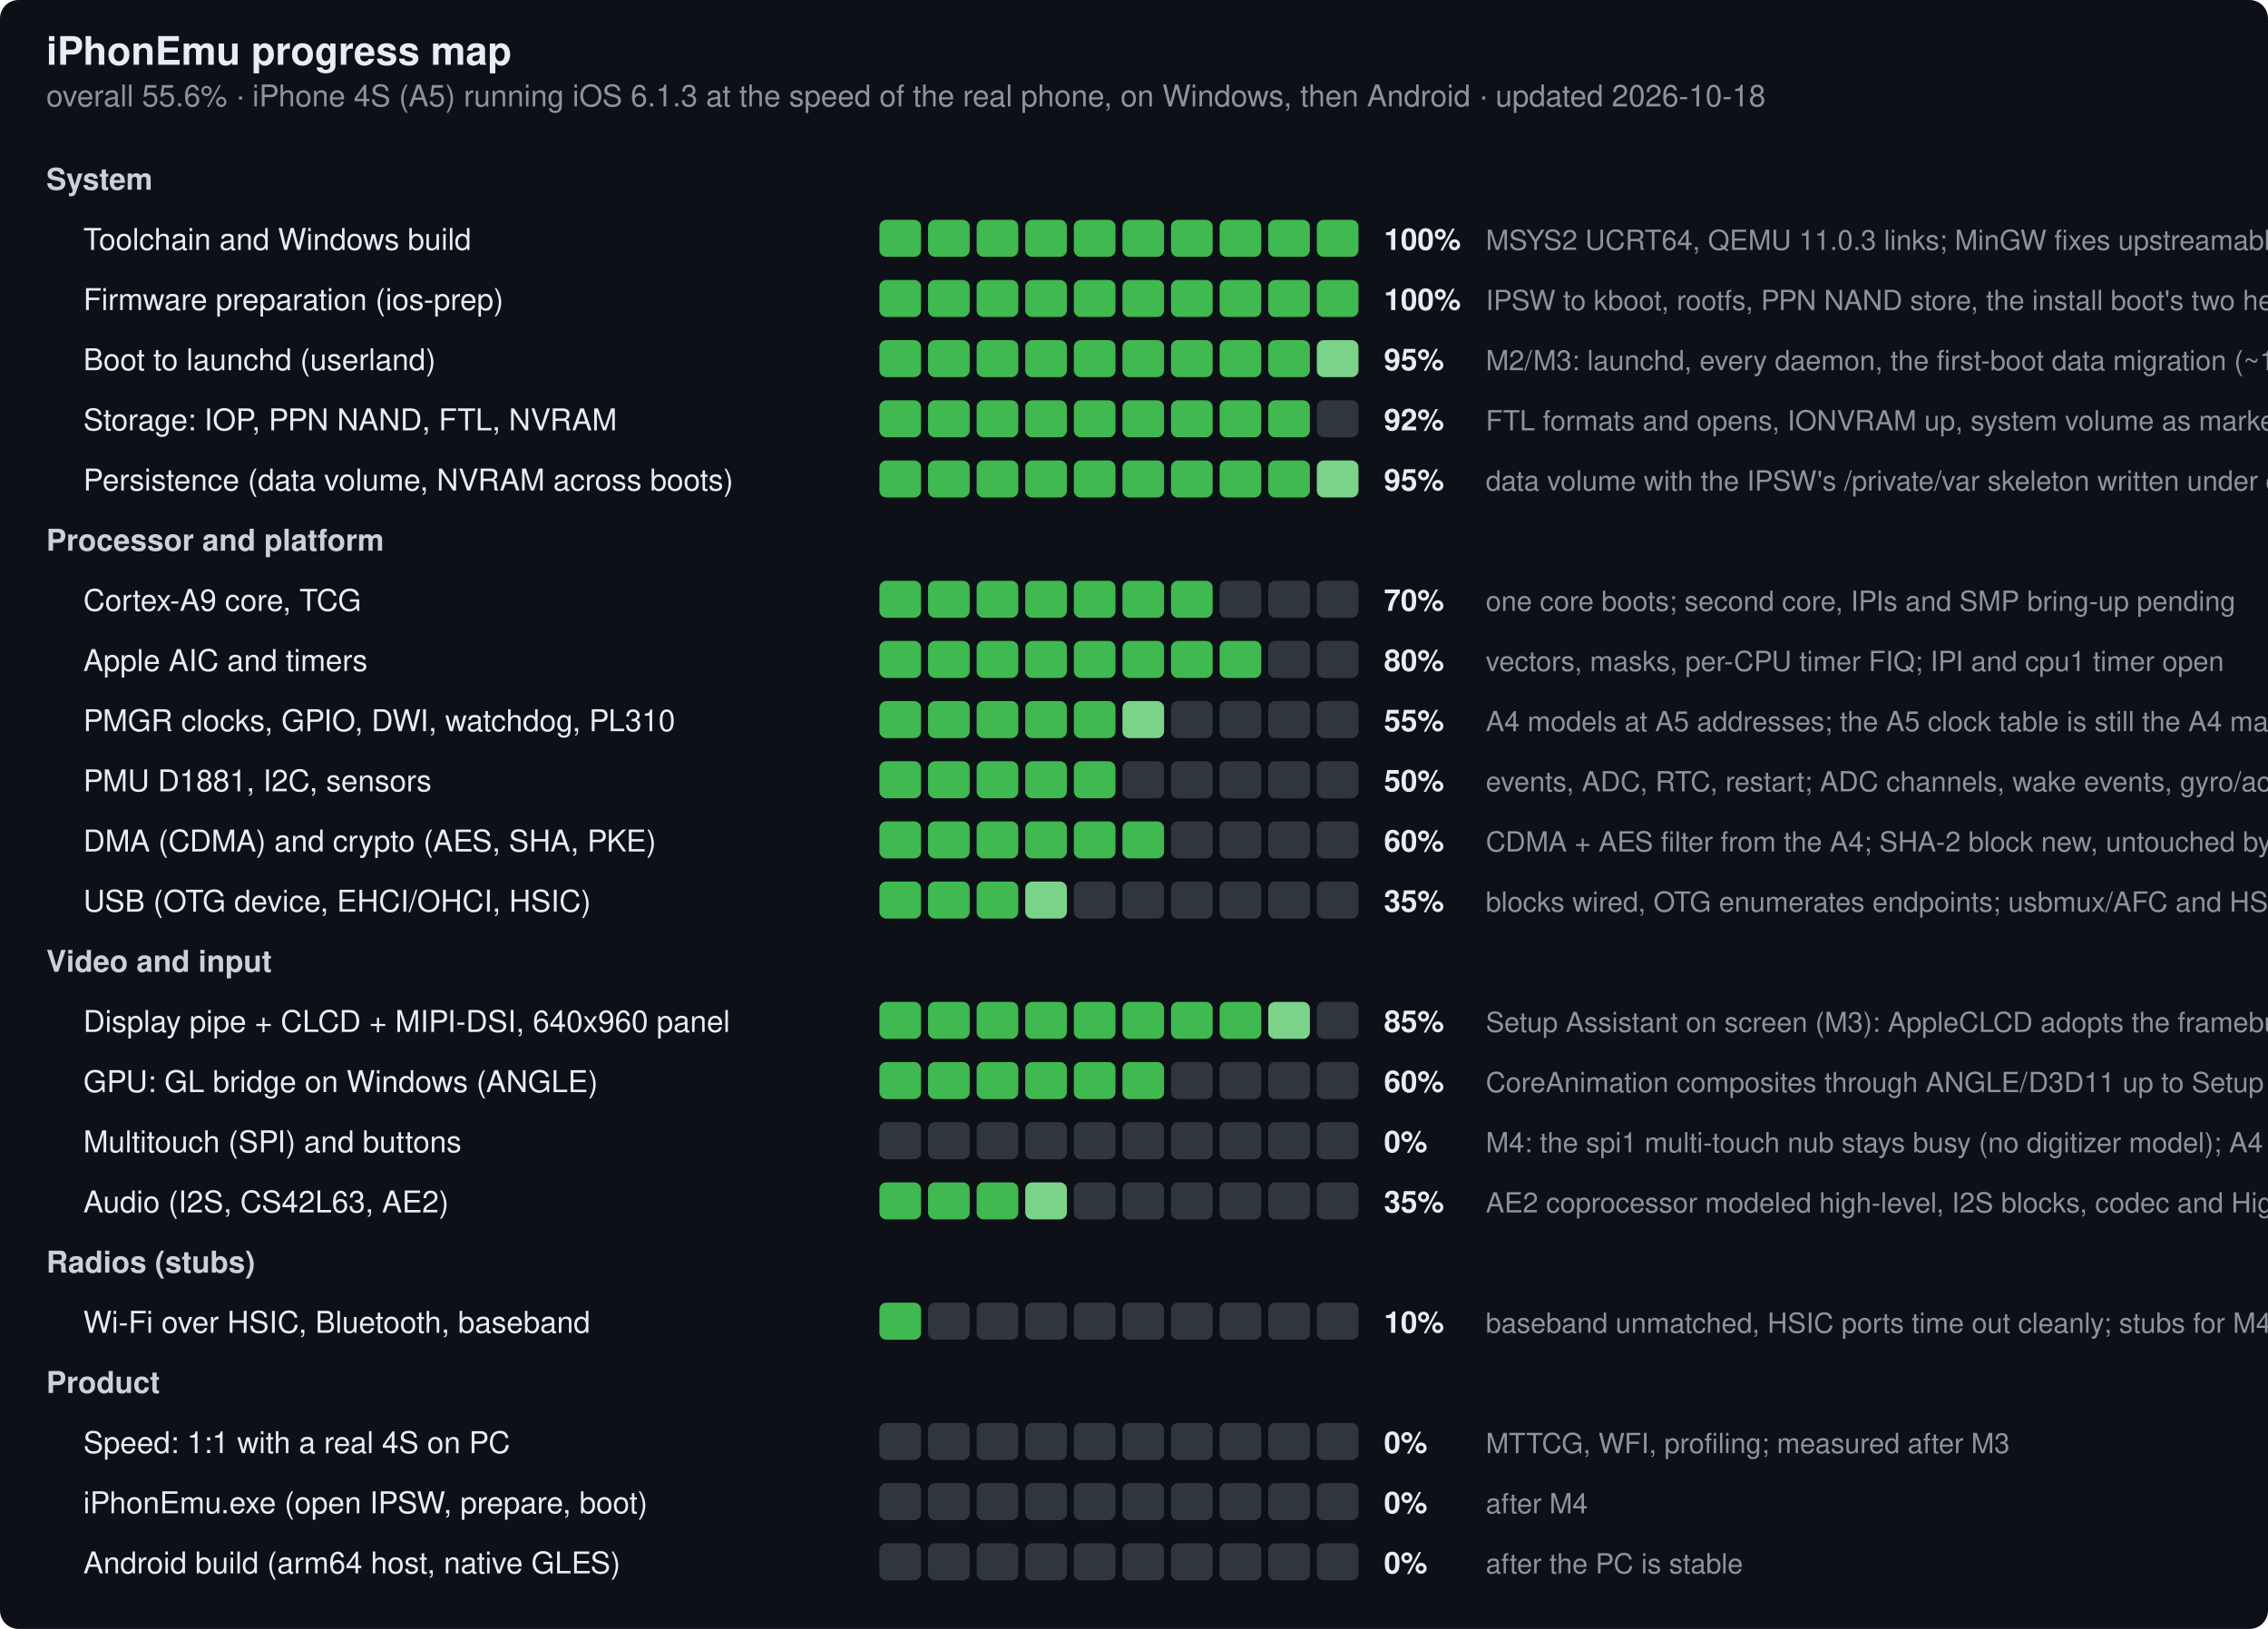
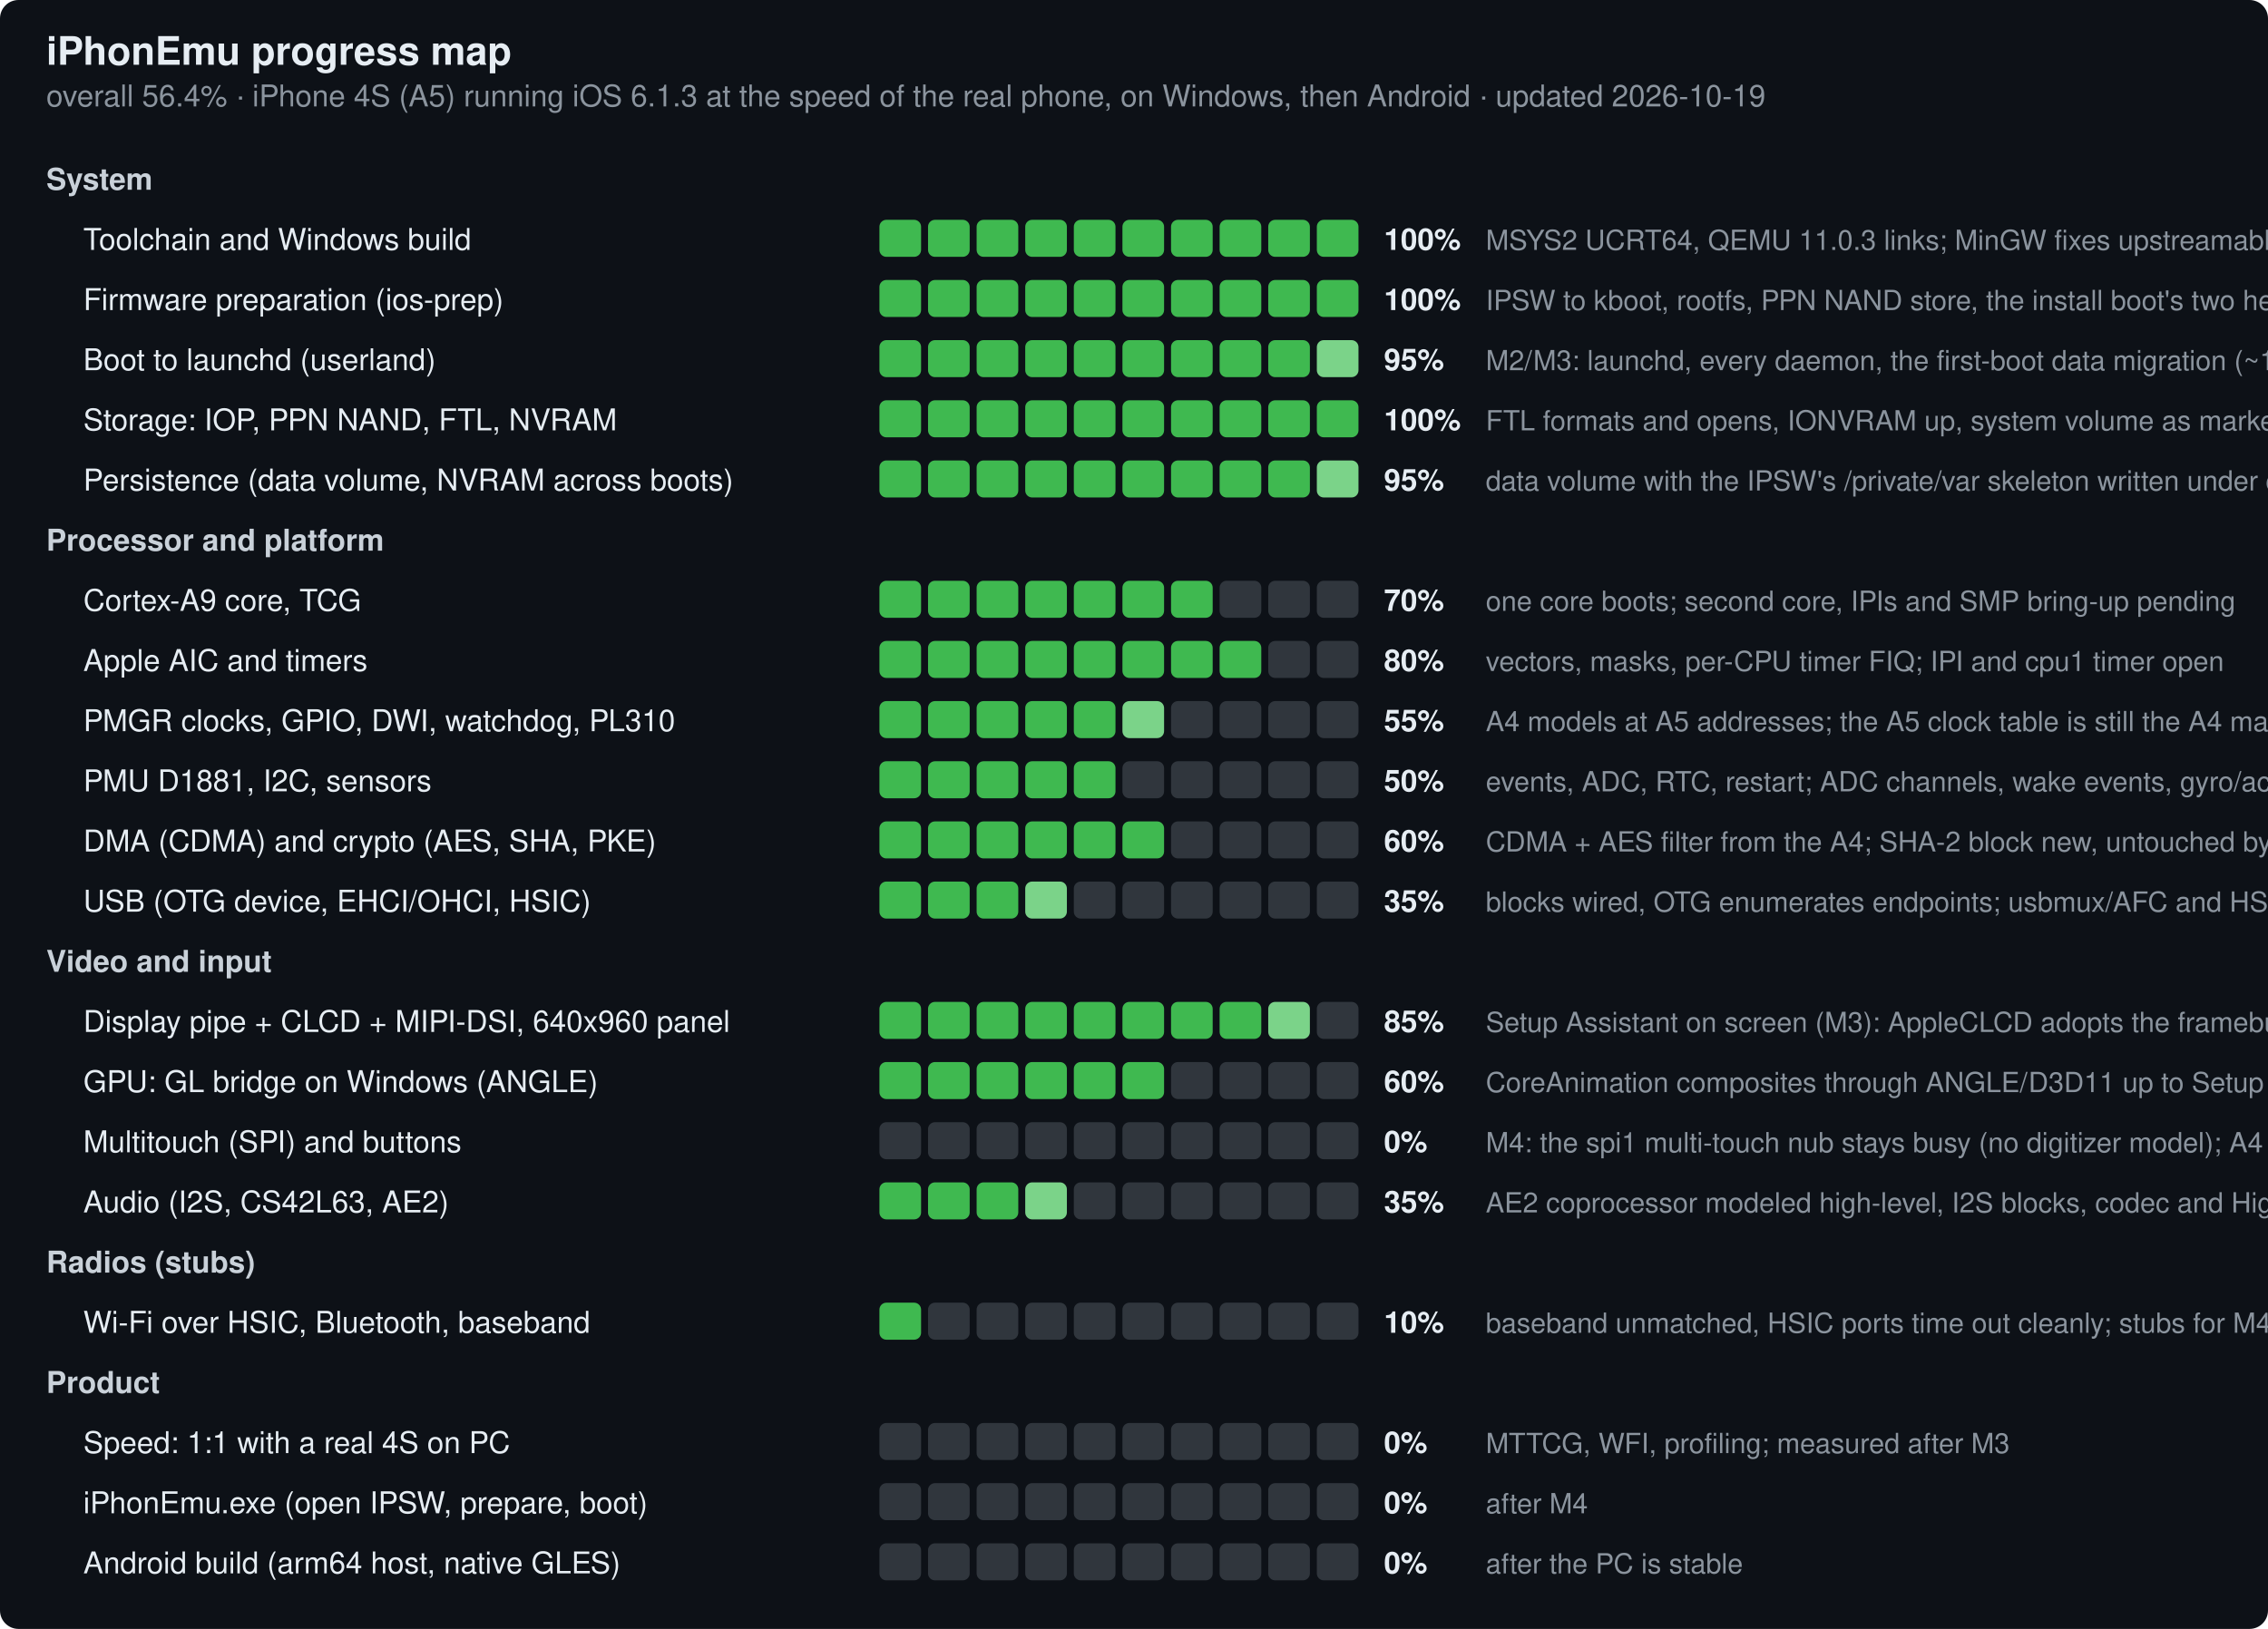
<svg xmlns="http://www.w3.org/2000/svg" width="980" height="704" viewBox="0 0 980 704" font-family="Segoe UI, Helvetica, Arial, sans-serif" font-size="13">
  <rect width="980" height="704" rx="8" fill="#0d1117" />
  <text x="20" y="28" fill="#e6edf3" font-size="17" font-weight="600">iPhonEmu progress map</text>
-   <text x="20" y="46" fill="#8b949e">overall 55.6% · iPhone 4S (A5) running iOS 6.1.3 at the speed of the real phone, on Windows, then Android · updated 2026-10-18</text>
+   <text x="20" y="46" fill="#8b949e">overall 56.4% · iPhone 4S (A5) running iOS 6.1.3 at the speed of the real phone, on Windows, then Android · updated 2026-10-19</text>
  <text x="20" y="82" fill="#c9d1d9" font-weight="600">System</text>
  <text x="36" y="108" fill="#e6edf3">Toolchain and Windows build</text>
  <rect x="380" y="95" width="18" height="16" rx="3" fill="#3fb950" />
  <rect x="401" y="95" width="18" height="16" rx="3" fill="#3fb950" />
  <rect x="422" y="95" width="18" height="16" rx="3" fill="#3fb950" />
  <rect x="443" y="95" width="18" height="16" rx="3" fill="#3fb950" />
  <rect x="464" y="95" width="18" height="16" rx="3" fill="#3fb950" />
  <rect x="485" y="95" width="18" height="16" rx="3" fill="#3fb950" />
  <rect x="506" y="95" width="18" height="16" rx="3" fill="#3fb950" />
  <rect x="527" y="95" width="18" height="16" rx="3" fill="#3fb950" />
  <rect x="548" y="95" width="18" height="16" rx="3" fill="#3fb950" />
  <rect x="569" y="95" width="18" height="16" rx="3" fill="#3fb950" />
  <text x="598" y="108" fill="#e6edf3" font-weight="600">100%</text>
  <text x="642" y="108" fill="#8b949e" font-size="12">MSYS2 UCRT64, QEMU 11.0.3 links; MinGW fixes upstreamable</text>
  <text x="36" y="134" fill="#e6edf3">Firmware preparation (ios-prep)</text>
  <rect x="380" y="121" width="18" height="16" rx="3" fill="#3fb950" />
  <rect x="401" y="121" width="18" height="16" rx="3" fill="#3fb950" />
  <rect x="422" y="121" width="18" height="16" rx="3" fill="#3fb950" />
  <rect x="443" y="121" width="18" height="16" rx="3" fill="#3fb950" />
  <rect x="464" y="121" width="18" height="16" rx="3" fill="#3fb950" />
  <rect x="485" y="121" width="18" height="16" rx="3" fill="#3fb950" />
  <rect x="506" y="121" width="18" height="16" rx="3" fill="#3fb950" />
  <rect x="527" y="121" width="18" height="16" rx="3" fill="#3fb950" />
  <rect x="548" y="121" width="18" height="16" rx="3" fill="#3fb950" />
  <rect x="569" y="121" width="18" height="16" rx="3" fill="#3fb950" />
  <text x="598" y="134" fill="#e6edf3" font-weight="600">100%</text>
  <text x="642" y="134" fill="#8b949e" font-size="12">IPSW to kboot, rootfs, PPN NAND store, the install boot's two helpers (static and dyld-linked) and ramdisk; the IPSW's AppleLogo decoded and on the panel from reset (K48SEG), as iBoot leaves it</text>
  <text x="36" y="160" fill="#e6edf3">Boot to launchd (userland)</text>
  <rect x="380" y="147" width="18" height="16" rx="3" fill="#3fb950" />
  <rect x="401" y="147" width="18" height="16" rx="3" fill="#3fb950" />
  <rect x="422" y="147" width="18" height="16" rx="3" fill="#3fb950" />
  <rect x="443" y="147" width="18" height="16" rx="3" fill="#3fb950" />
  <rect x="464" y="147" width="18" height="16" rx="3" fill="#3fb950" />
  <rect x="485" y="147" width="18" height="16" rx="3" fill="#3fb950" />
  <rect x="506" y="147" width="18" height="16" rx="3" fill="#3fb950" />
  <rect x="527" y="147" width="18" height="16" rx="3" fill="#3fb950" />
  <rect x="548" y="147" width="18" height="16" rx="3" fill="#3fb950" />
  <rect x="569" y="147" width="18" height="16" rx="3" fill="#7bd389" />
  <text x="598" y="160" fill="#e6edf3" font-weight="600">95%</text>
  <text x="642" y="160" fill="#8b949e" font-size="12">M2/M3: launchd, every daemon, the first-boot data migration (~14 min emulated) and SpringBoard with Setup</text>
  <text x="36" y="186" fill="#e6edf3">Storage: IOP, PPN NAND, FTL, NVRAM</text>
  <rect x="380" y="173" width="18" height="16" rx="3" fill="#3fb950" />
  <rect x="401" y="173" width="18" height="16" rx="3" fill="#3fb950" />
  <rect x="422" y="173" width="18" height="16" rx="3" fill="#3fb950" />
  <rect x="443" y="173" width="18" height="16" rx="3" fill="#3fb950" />
  <rect x="464" y="173" width="18" height="16" rx="3" fill="#3fb950" />
  <rect x="485" y="173" width="18" height="16" rx="3" fill="#3fb950" />
  <rect x="506" y="173" width="18" height="16" rx="3" fill="#3fb950" />
  <rect x="527" y="173" width="18" height="16" rx="3" fill="#3fb950" />
  <rect x="548" y="173" width="18" height="16" rx="3" fill="#3fb950" />
-   <rect x="569" y="173" width="18" height="16" rx="3" fill="#30363d" />
-   <text x="598" y="186" fill="#e6edf3" font-weight="600">92%</text>
-   <text x="642" y="186" fill="#8b949e" font-size="12">FTL formats and opens, IONVRAM up, system volume as marker pages (B3), effaceable storage formatted (B4), the FMI's inline AES-256-CBC per logical page; FTL speed and wear open</text>
+   <rect x="569" y="173" width="18" height="16" rx="3" fill="#3fb950" />
+   <text x="598" y="186" fill="#e6edf3" font-weight="600">100%</text>
+   <text x="642" y="186" fill="#8b949e" font-size="12">FTL formats and opens, IONVRAM up, system volume as marker pages (B3), effaceable storage (B4), the FMI's inline AES; the store's host cost cut (known-erased pages, page runs, marker-page map): create 97-&gt;69 s, first boot to Setup 175-&gt;115 s; 12 GC-heavy install sessions with 0 page errors</text>
  <text x="36" y="212" fill="#e6edf3">Persistence (data volume, NVRAM across boots)</text>
  <rect x="380" y="199" width="18" height="16" rx="3" fill="#3fb950" />
  <rect x="401" y="199" width="18" height="16" rx="3" fill="#3fb950" />
  <rect x="422" y="199" width="18" height="16" rx="3" fill="#3fb950" />
  <rect x="443" y="199" width="18" height="16" rx="3" fill="#3fb950" />
  <rect x="464" y="199" width="18" height="16" rx="3" fill="#3fb950" />
  <rect x="485" y="199" width="18" height="16" rx="3" fill="#3fb950" />
  <rect x="506" y="199" width="18" height="16" rx="3" fill="#3fb950" />
  <rect x="527" y="199" width="18" height="16" rx="3" fill="#3fb950" />
  <rect x="548" y="199" width="18" height="16" rx="3" fill="#3fb950" />
  <rect x="569" y="199" width="18" height="16" rx="3" fill="#7bd389" />
  <text x="598" y="212" fill="#e6edf3" font-weight="600">95%</text>
  <text x="642" y="212" fill="#8b949e" font-size="12">data volume with the IPSW's /private/var skeleton written under content protection, NVRAM, FTL, effaceable lockers and the system keybag survive boots; the FMI's inline AES (v2 stores) keeps protected files (Setup done, wallpaper, icon caches) readable across boots; install boot refreshes the system markers</text>
  <text x="20" y="238" fill="#c9d1d9" font-weight="600">Processor and platform</text>
  <text x="36" y="264" fill="#e6edf3">Cortex-A9 core, TCG</text>
  <rect x="380" y="251" width="18" height="16" rx="3" fill="#3fb950" />
  <rect x="401" y="251" width="18" height="16" rx="3" fill="#3fb950" />
  <rect x="422" y="251" width="18" height="16" rx="3" fill="#3fb950" />
  <rect x="443" y="251" width="18" height="16" rx="3" fill="#3fb950" />
  <rect x="464" y="251" width="18" height="16" rx="3" fill="#3fb950" />
  <rect x="485" y="251" width="18" height="16" rx="3" fill="#3fb950" />
  <rect x="506" y="251" width="18" height="16" rx="3" fill="#3fb950" />
  <rect x="527" y="251" width="18" height="16" rx="3" fill="#30363d" />
  <rect x="548" y="251" width="18" height="16" rx="3" fill="#30363d" />
  <rect x="569" y="251" width="18" height="16" rx="3" fill="#30363d" />
  <text x="598" y="264" fill="#e6edf3" font-weight="600">70%</text>
  <text x="642" y="264" fill="#8b949e" font-size="12">one core boots; second core, IPIs and SMP bring-up pending</text>
  <text x="36" y="290" fill="#e6edf3">Apple AIC and timers</text>
  <rect x="380" y="277" width="18" height="16" rx="3" fill="#3fb950" />
  <rect x="401" y="277" width="18" height="16" rx="3" fill="#3fb950" />
  <rect x="422" y="277" width="18" height="16" rx="3" fill="#3fb950" />
  <rect x="443" y="277" width="18" height="16" rx="3" fill="#3fb950" />
  <rect x="464" y="277" width="18" height="16" rx="3" fill="#3fb950" />
  <rect x="485" y="277" width="18" height="16" rx="3" fill="#3fb950" />
  <rect x="506" y="277" width="18" height="16" rx="3" fill="#3fb950" />
  <rect x="527" y="277" width="18" height="16" rx="3" fill="#3fb950" />
  <rect x="548" y="277" width="18" height="16" rx="3" fill="#30363d" />
  <rect x="569" y="277" width="18" height="16" rx="3" fill="#30363d" />
  <text x="598" y="290" fill="#e6edf3" font-weight="600">80%</text>
  <text x="642" y="290" fill="#8b949e" font-size="12">vectors, masks, per-CPU timer FIQ; IPI and cpu1 timer open</text>
  <text x="36" y="316" fill="#e6edf3">PMGR clocks, GPIO, DWI, watchdog, PL310</text>
  <rect x="380" y="303" width="18" height="16" rx="3" fill="#3fb950" />
  <rect x="401" y="303" width="18" height="16" rx="3" fill="#3fb950" />
  <rect x="422" y="303" width="18" height="16" rx="3" fill="#3fb950" />
  <rect x="443" y="303" width="18" height="16" rx="3" fill="#3fb950" />
  <rect x="464" y="303" width="18" height="16" rx="3" fill="#3fb950" />
  <rect x="485" y="303" width="18" height="16" rx="3" fill="#7bd389" />
  <rect x="506" y="303" width="18" height="16" rx="3" fill="#30363d" />
  <rect x="527" y="303" width="18" height="16" rx="3" fill="#30363d" />
  <rect x="548" y="303" width="18" height="16" rx="3" fill="#30363d" />
  <rect x="569" y="303" width="18" height="16" rx="3" fill="#30363d" />
  <text x="598" y="316" fill="#e6edf3" font-weight="600">55%</text>
  <text x="642" y="316" fill="#8b949e" font-size="12">A4 models at A5 addresses; the A5 clock table is still the A4 map</text>
  <text x="36" y="342" fill="#e6edf3">PMU D1881, I2C, sensors</text>
  <rect x="380" y="329" width="18" height="16" rx="3" fill="#3fb950" />
  <rect x="401" y="329" width="18" height="16" rx="3" fill="#3fb950" />
  <rect x="422" y="329" width="18" height="16" rx="3" fill="#3fb950" />
  <rect x="443" y="329" width="18" height="16" rx="3" fill="#3fb950" />
  <rect x="464" y="329" width="18" height="16" rx="3" fill="#3fb950" />
  <rect x="485" y="329" width="18" height="16" rx="3" fill="#30363d" />
  <rect x="506" y="329" width="18" height="16" rx="3" fill="#30363d" />
  <rect x="527" y="329" width="18" height="16" rx="3" fill="#30363d" />
  <rect x="548" y="329" width="18" height="16" rx="3" fill="#30363d" />
  <rect x="569" y="329" width="18" height="16" rx="3" fill="#30363d" />
  <text x="598" y="342" fill="#e6edf3" font-weight="600">50%</text>
  <text x="642" y="342" fill="#8b949e" font-size="12">events, ADC, RTC, restart; ADC channels, wake events, gyro/accel calibration open</text>
  <text x="36" y="368" fill="#e6edf3">DMA (CDMA) and crypto (AES, SHA, PKE)</text>
  <rect x="380" y="355" width="18" height="16" rx="3" fill="#3fb950" />
  <rect x="401" y="355" width="18" height="16" rx="3" fill="#3fb950" />
  <rect x="422" y="355" width="18" height="16" rx="3" fill="#3fb950" />
  <rect x="443" y="355" width="18" height="16" rx="3" fill="#3fb950" />
  <rect x="464" y="355" width="18" height="16" rx="3" fill="#3fb950" />
  <rect x="485" y="355" width="18" height="16" rx="3" fill="#3fb950" />
  <rect x="506" y="355" width="18" height="16" rx="3" fill="#30363d" />
  <rect x="527" y="355" width="18" height="16" rx="3" fill="#30363d" />
  <rect x="548" y="355" width="18" height="16" rx="3" fill="#30363d" />
  <rect x="569" y="355" width="18" height="16" rx="3" fill="#30363d" />
  <text x="598" y="368" fill="#e6edf3" font-weight="600">60%</text>
  <text x="642" y="368" fill="#8b949e" font-size="12">CDMA + AES filter from the A4; SHA-2 block new, untouched by the kernel so far</text>
  <text x="36" y="394" fill="#e6edf3">USB (OTG device, EHCI/OHCI, HSIC)</text>
  <rect x="380" y="381" width="18" height="16" rx="3" fill="#3fb950" />
  <rect x="401" y="381" width="18" height="16" rx="3" fill="#3fb950" />
  <rect x="422" y="381" width="18" height="16" rx="3" fill="#3fb950" />
  <rect x="443" y="381" width="18" height="16" rx="3" fill="#7bd389" />
  <rect x="464" y="381" width="18" height="16" rx="3" fill="#30363d" />
  <rect x="485" y="381" width="18" height="16" rx="3" fill="#30363d" />
  <rect x="506" y="381" width="18" height="16" rx="3" fill="#30363d" />
  <rect x="527" y="381" width="18" height="16" rx="3" fill="#30363d" />
  <rect x="548" y="381" width="18" height="16" rx="3" fill="#30363d" />
  <rect x="569" y="381" width="18" height="16" rx="3" fill="#30363d" />
  <text x="598" y="394" fill="#e6edf3" font-weight="600">35%</text>
  <text x="642" y="394" fill="#8b949e" font-size="12">blocks wired, OTG enumerates endpoints; usbmux/AFC and HSIC devices pending</text>
  <text x="20" y="420" fill="#c9d1d9" font-weight="600">Video and input</text>
  <text x="36" y="446" fill="#e6edf3">Display pipe + CLCD + MIPI-DSI, 640x960 panel</text>
  <rect x="380" y="433" width="18" height="16" rx="3" fill="#3fb950" />
  <rect x="401" y="433" width="18" height="16" rx="3" fill="#3fb950" />
  <rect x="422" y="433" width="18" height="16" rx="3" fill="#3fb950" />
  <rect x="443" y="433" width="18" height="16" rx="3" fill="#3fb950" />
  <rect x="464" y="433" width="18" height="16" rx="3" fill="#3fb950" />
  <rect x="485" y="433" width="18" height="16" rx="3" fill="#3fb950" />
  <rect x="506" y="433" width="18" height="16" rx="3" fill="#3fb950" />
  <rect x="527" y="433" width="18" height="16" rx="3" fill="#3fb950" />
  <rect x="548" y="433" width="18" height="16" rx="3" fill="#7bd389" />
  <rect x="569" y="433" width="18" height="16" rx="3" fill="#30363d" />
  <text x="598" y="446" fill="#e6edf3" font-weight="600">85%</text>
  <text x="642" y="446" fill="#8b949e" font-size="12">Setup Assistant on screen (M3): AppleCLCD adopts the framebuffer, CoreAnimation (software, or the GL bridge) swaps through the A5 layer MMU; RGBOUT/TV-out open</text>
  <text x="36" y="472" fill="#e6edf3">GPU: GL bridge on Windows (ANGLE)</text>
  <rect x="380" y="459" width="18" height="16" rx="3" fill="#3fb950" />
  <rect x="401" y="459" width="18" height="16" rx="3" fill="#3fb950" />
  <rect x="422" y="459" width="18" height="16" rx="3" fill="#3fb950" />
  <rect x="443" y="459" width="18" height="16" rx="3" fill="#3fb950" />
  <rect x="464" y="459" width="18" height="16" rx="3" fill="#3fb950" />
  <rect x="485" y="459" width="18" height="16" rx="3" fill="#3fb950" />
  <rect x="506" y="459" width="18" height="16" rx="3" fill="#30363d" />
  <rect x="527" y="459" width="18" height="16" rx="3" fill="#30363d" />
  <rect x="548" y="459" width="18" height="16" rx="3" fill="#30363d" />
  <rect x="569" y="459" width="18" height="16" rx="3" fill="#30363d" />
  <text x="598" y="472" fill="#e6edf3" font-weight="600">60%</text>
  <text x="642" y="472" fill="#8b949e" font-size="12">CoreAnimation composites through ANGLE/D3D11 up to Setup (front end built without macOS); home screen and apps on it, and a speed-up over software, still open</text>
  <text x="36" y="498" fill="#e6edf3">Multitouch (SPI) and buttons</text>
  <rect x="380" y="485" width="18" height="16" rx="3" fill="#30363d" />
  <rect x="401" y="485" width="18" height="16" rx="3" fill="#30363d" />
  <rect x="422" y="485" width="18" height="16" rx="3" fill="#30363d" />
  <rect x="443" y="485" width="18" height="16" rx="3" fill="#30363d" />
  <rect x="464" y="485" width="18" height="16" rx="3" fill="#30363d" />
  <rect x="485" y="485" width="18" height="16" rx="3" fill="#30363d" />
  <rect x="506" y="485" width="18" height="16" rx="3" fill="#30363d" />
  <rect x="527" y="485" width="18" height="16" rx="3" fill="#30363d" />
  <rect x="548" y="485" width="18" height="16" rx="3" fill="#30363d" />
  <rect x="569" y="485" width="18" height="16" rx="3" fill="#30363d" />
  <text x="598" y="498" fill="#e6edf3" font-weight="600">0%</text>
  <text x="642" y="498" fill="#8b949e" font-size="12">M4: the spi1 multi-touch nub stays busy (no digitizer model); A4 Z2 models to adapt</text>
  <text x="36" y="524" fill="#e6edf3">Audio (I2S, CS42L63, AE2)</text>
  <rect x="380" y="511" width="18" height="16" rx="3" fill="#3fb950" />
  <rect x="401" y="511" width="18" height="16" rx="3" fill="#3fb950" />
  <rect x="422" y="511" width="18" height="16" rx="3" fill="#3fb950" />
  <rect x="443" y="511" width="18" height="16" rx="3" fill="#7bd389" />
  <rect x="464" y="511" width="18" height="16" rx="3" fill="#30363d" />
  <rect x="485" y="511" width="18" height="16" rx="3" fill="#30363d" />
  <rect x="506" y="511" width="18" height="16" rx="3" fill="#30363d" />
  <rect x="527" y="511" width="18" height="16" rx="3" fill="#30363d" />
  <rect x="548" y="511" width="18" height="16" rx="3" fill="#30363d" />
  <rect x="569" y="511" width="18" height="16" rx="3" fill="#30363d" />
  <text x="598" y="524" fill="#e6edf3" font-weight="600">35%</text>
  <text x="642" y="524" fill="#8b949e" font-size="12">AE2 coprocessor modeled high-level, I2S blocks, codec and Highland Park start, mediaserverd up; no PCM to the host yet, AE2 audio endpoints unread</text>
  <text x="20" y="550" fill="#c9d1d9" font-weight="600">Radios (stubs)</text>
  <text x="36" y="576" fill="#e6edf3">Wi-Fi over HSIC, Bluetooth, baseband</text>
  <rect x="380" y="563" width="18" height="16" rx="3" fill="#3fb950" />
  <rect x="401" y="563" width="18" height="16" rx="3" fill="#30363d" />
  <rect x="422" y="563" width="18" height="16" rx="3" fill="#30363d" />
  <rect x="443" y="563" width="18" height="16" rx="3" fill="#30363d" />
  <rect x="464" y="563" width="18" height="16" rx="3" fill="#30363d" />
  <rect x="485" y="563" width="18" height="16" rx="3" fill="#30363d" />
  <rect x="506" y="563" width="18" height="16" rx="3" fill="#30363d" />
  <rect x="527" y="563" width="18" height="16" rx="3" fill="#30363d" />
  <rect x="548" y="563" width="18" height="16" rx="3" fill="#30363d" />
  <rect x="569" y="563" width="18" height="16" rx="3" fill="#30363d" />
  <text x="598" y="576" fill="#e6edf3" font-weight="600">10%</text>
  <text x="642" y="576" fill="#8b949e" font-size="12">baseband unmatched, HSIC ports time out cleanly; stubs for M4</text>
  <text x="20" y="602" fill="#c9d1d9" font-weight="600">Product</text>
  <text x="36" y="628" fill="#e6edf3">Speed: 1:1 with a real 4S on PC</text>
  <rect x="380" y="615" width="18" height="16" rx="3" fill="#30363d" />
  <rect x="401" y="615" width="18" height="16" rx="3" fill="#30363d" />
  <rect x="422" y="615" width="18" height="16" rx="3" fill="#30363d" />
  <rect x="443" y="615" width="18" height="16" rx="3" fill="#30363d" />
  <rect x="464" y="615" width="18" height="16" rx="3" fill="#30363d" />
  <rect x="485" y="615" width="18" height="16" rx="3" fill="#30363d" />
  <rect x="506" y="615" width="18" height="16" rx="3" fill="#30363d" />
  <rect x="527" y="615" width="18" height="16" rx="3" fill="#30363d" />
  <rect x="548" y="615" width="18" height="16" rx="3" fill="#30363d" />
  <rect x="569" y="615" width="18" height="16" rx="3" fill="#30363d" />
  <text x="598" y="628" fill="#e6edf3" font-weight="600">0%</text>
  <text x="642" y="628" fill="#8b949e" font-size="12">MTTCG, WFI, profiling; measured after M3</text>
  <text x="36" y="654" fill="#e6edf3">iPhonEmu.exe (open IPSW, prepare, boot)</text>
  <rect x="380" y="641" width="18" height="16" rx="3" fill="#30363d" />
  <rect x="401" y="641" width="18" height="16" rx="3" fill="#30363d" />
  <rect x="422" y="641" width="18" height="16" rx="3" fill="#30363d" />
  <rect x="443" y="641" width="18" height="16" rx="3" fill="#30363d" />
  <rect x="464" y="641" width="18" height="16" rx="3" fill="#30363d" />
  <rect x="485" y="641" width="18" height="16" rx="3" fill="#30363d" />
  <rect x="506" y="641" width="18" height="16" rx="3" fill="#30363d" />
  <rect x="527" y="641" width="18" height="16" rx="3" fill="#30363d" />
  <rect x="548" y="641" width="18" height="16" rx="3" fill="#30363d" />
  <rect x="569" y="641" width="18" height="16" rx="3" fill="#30363d" />
  <text x="598" y="654" fill="#e6edf3" font-weight="600">0%</text>
  <text x="642" y="654" fill="#8b949e" font-size="12">after M4</text>
  <text x="36" y="680" fill="#e6edf3">Android build (arm64 host, native GLES)</text>
  <rect x="380" y="667" width="18" height="16" rx="3" fill="#30363d" />
  <rect x="401" y="667" width="18" height="16" rx="3" fill="#30363d" />
  <rect x="422" y="667" width="18" height="16" rx="3" fill="#30363d" />
  <rect x="443" y="667" width="18" height="16" rx="3" fill="#30363d" />
  <rect x="464" y="667" width="18" height="16" rx="3" fill="#30363d" />
  <rect x="485" y="667" width="18" height="16" rx="3" fill="#30363d" />
  <rect x="506" y="667" width="18" height="16" rx="3" fill="#30363d" />
  <rect x="527" y="667" width="18" height="16" rx="3" fill="#30363d" />
  <rect x="548" y="667" width="18" height="16" rx="3" fill="#30363d" />
  <rect x="569" y="667" width="18" height="16" rx="3" fill="#30363d" />
  <text x="598" y="680" fill="#e6edf3" font-weight="600">0%</text>
  <text x="642" y="680" fill="#8b949e" font-size="12">after the PC is stable</text>
</svg>
